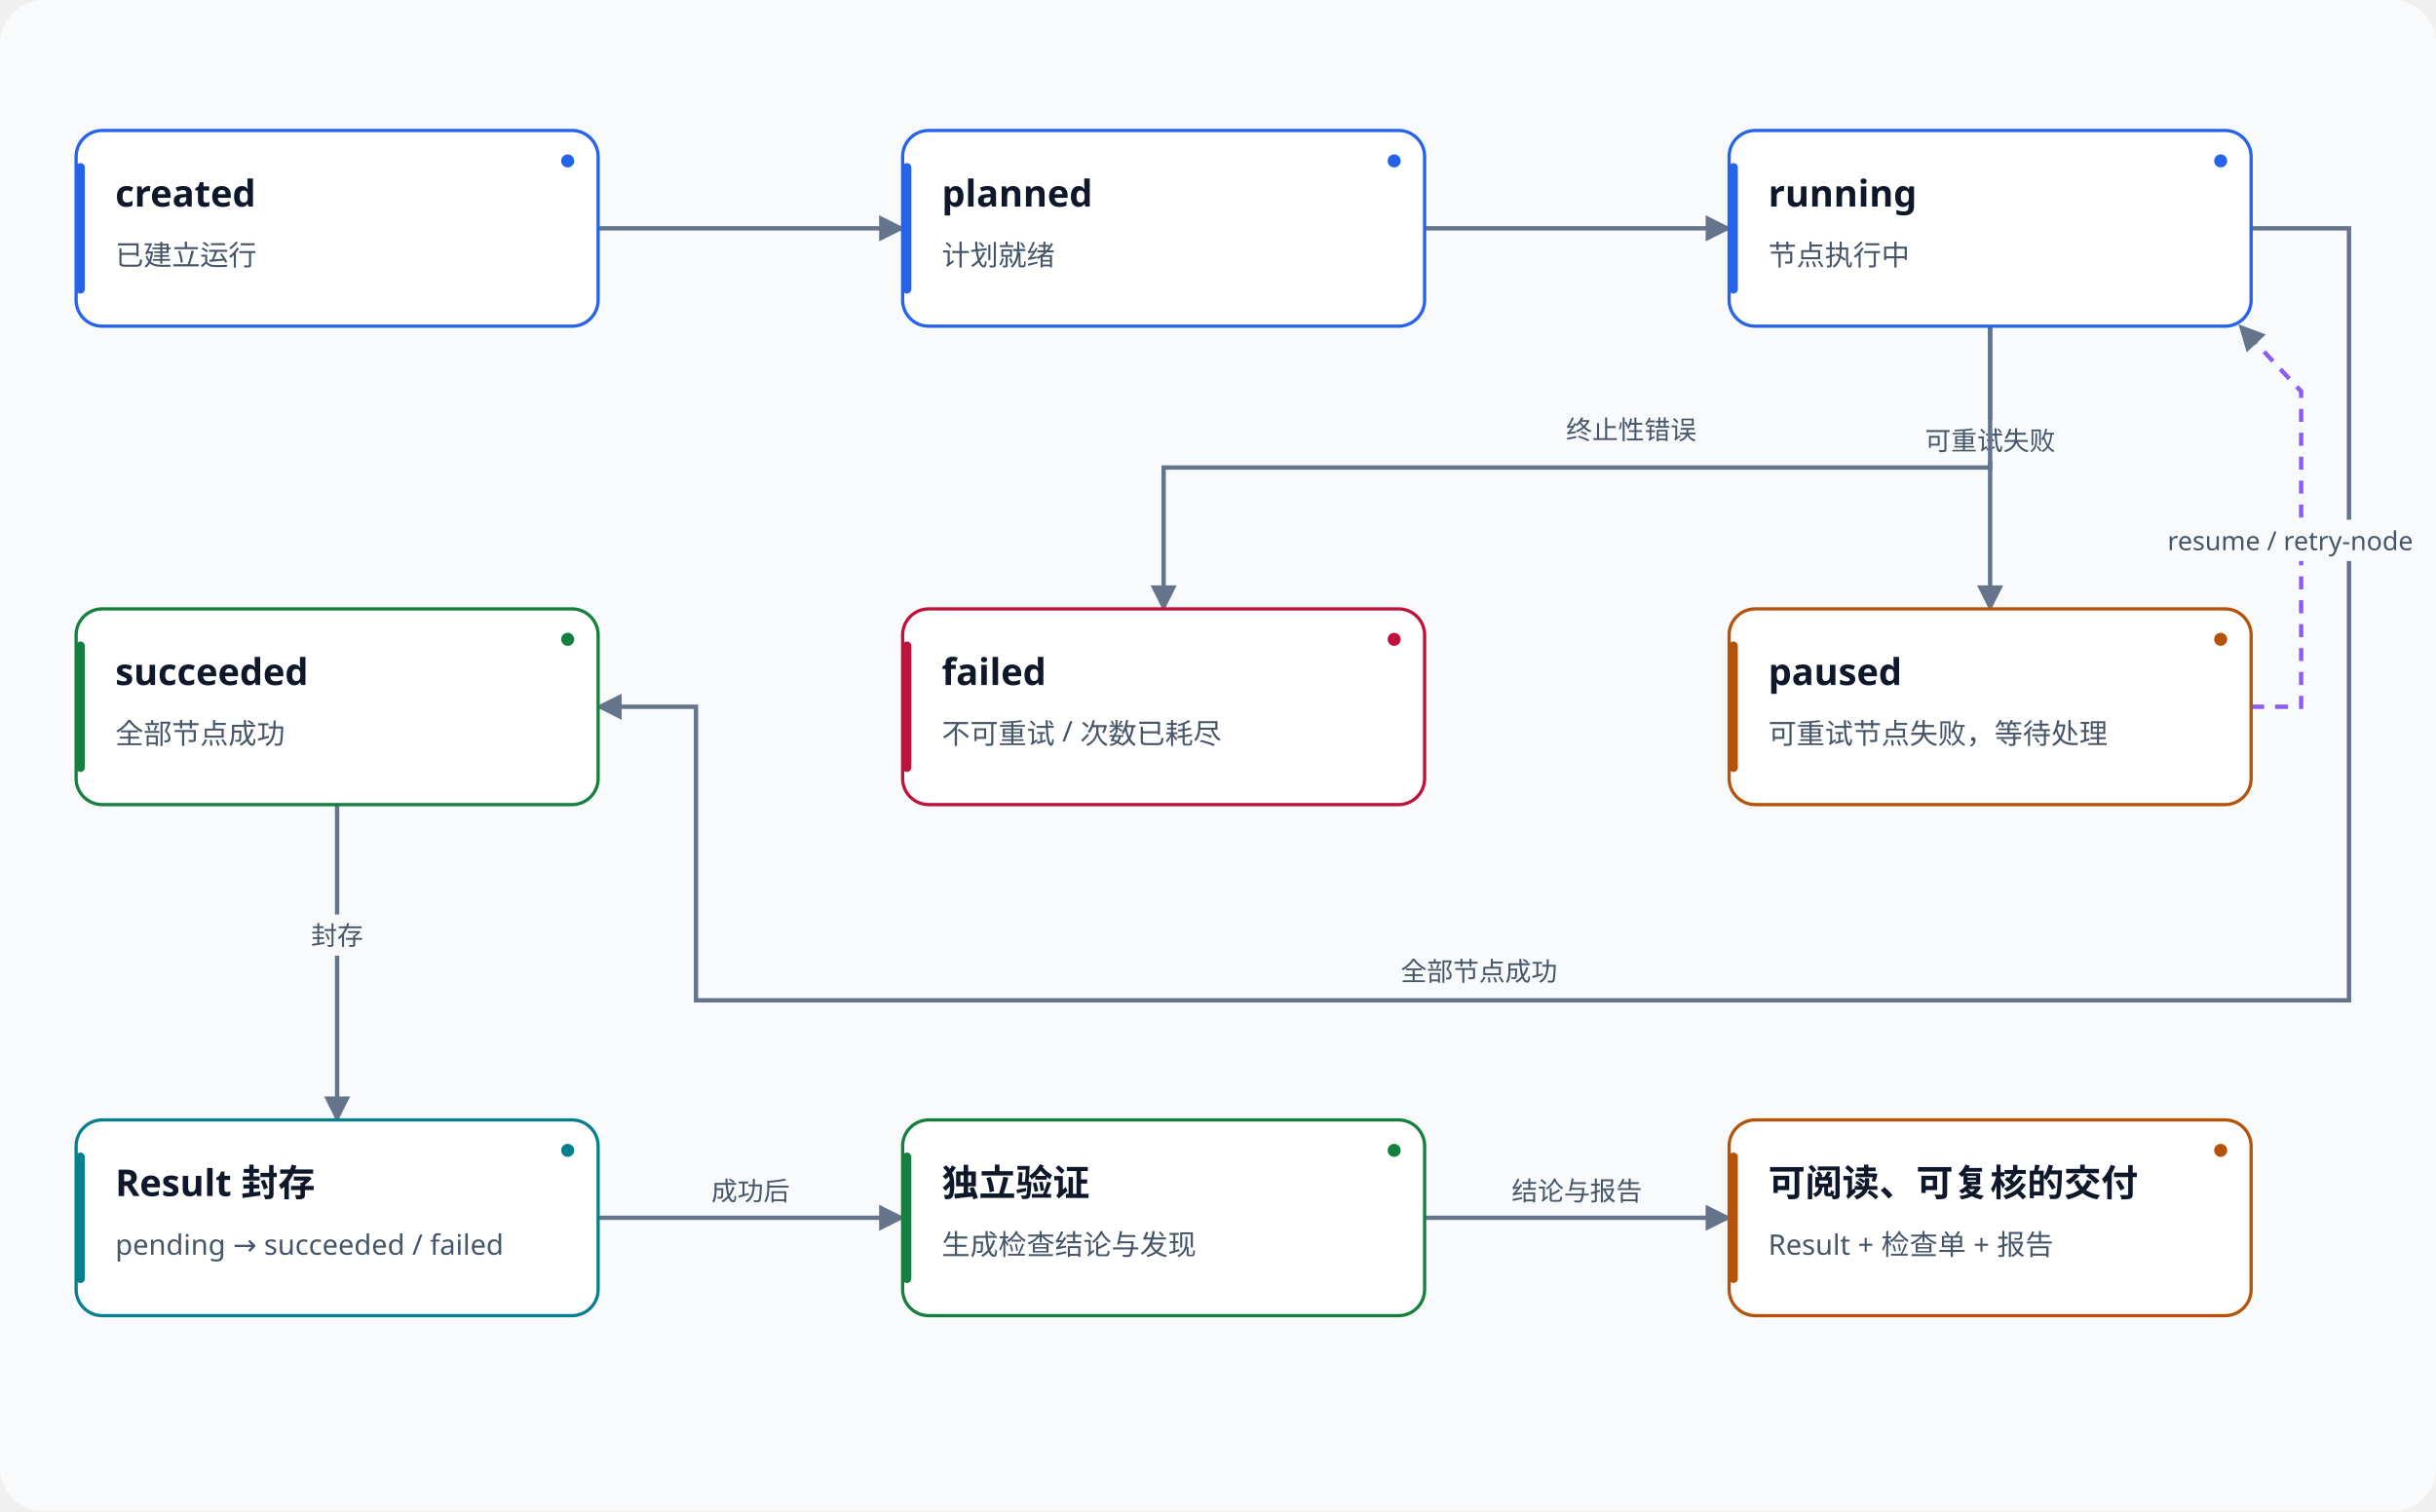
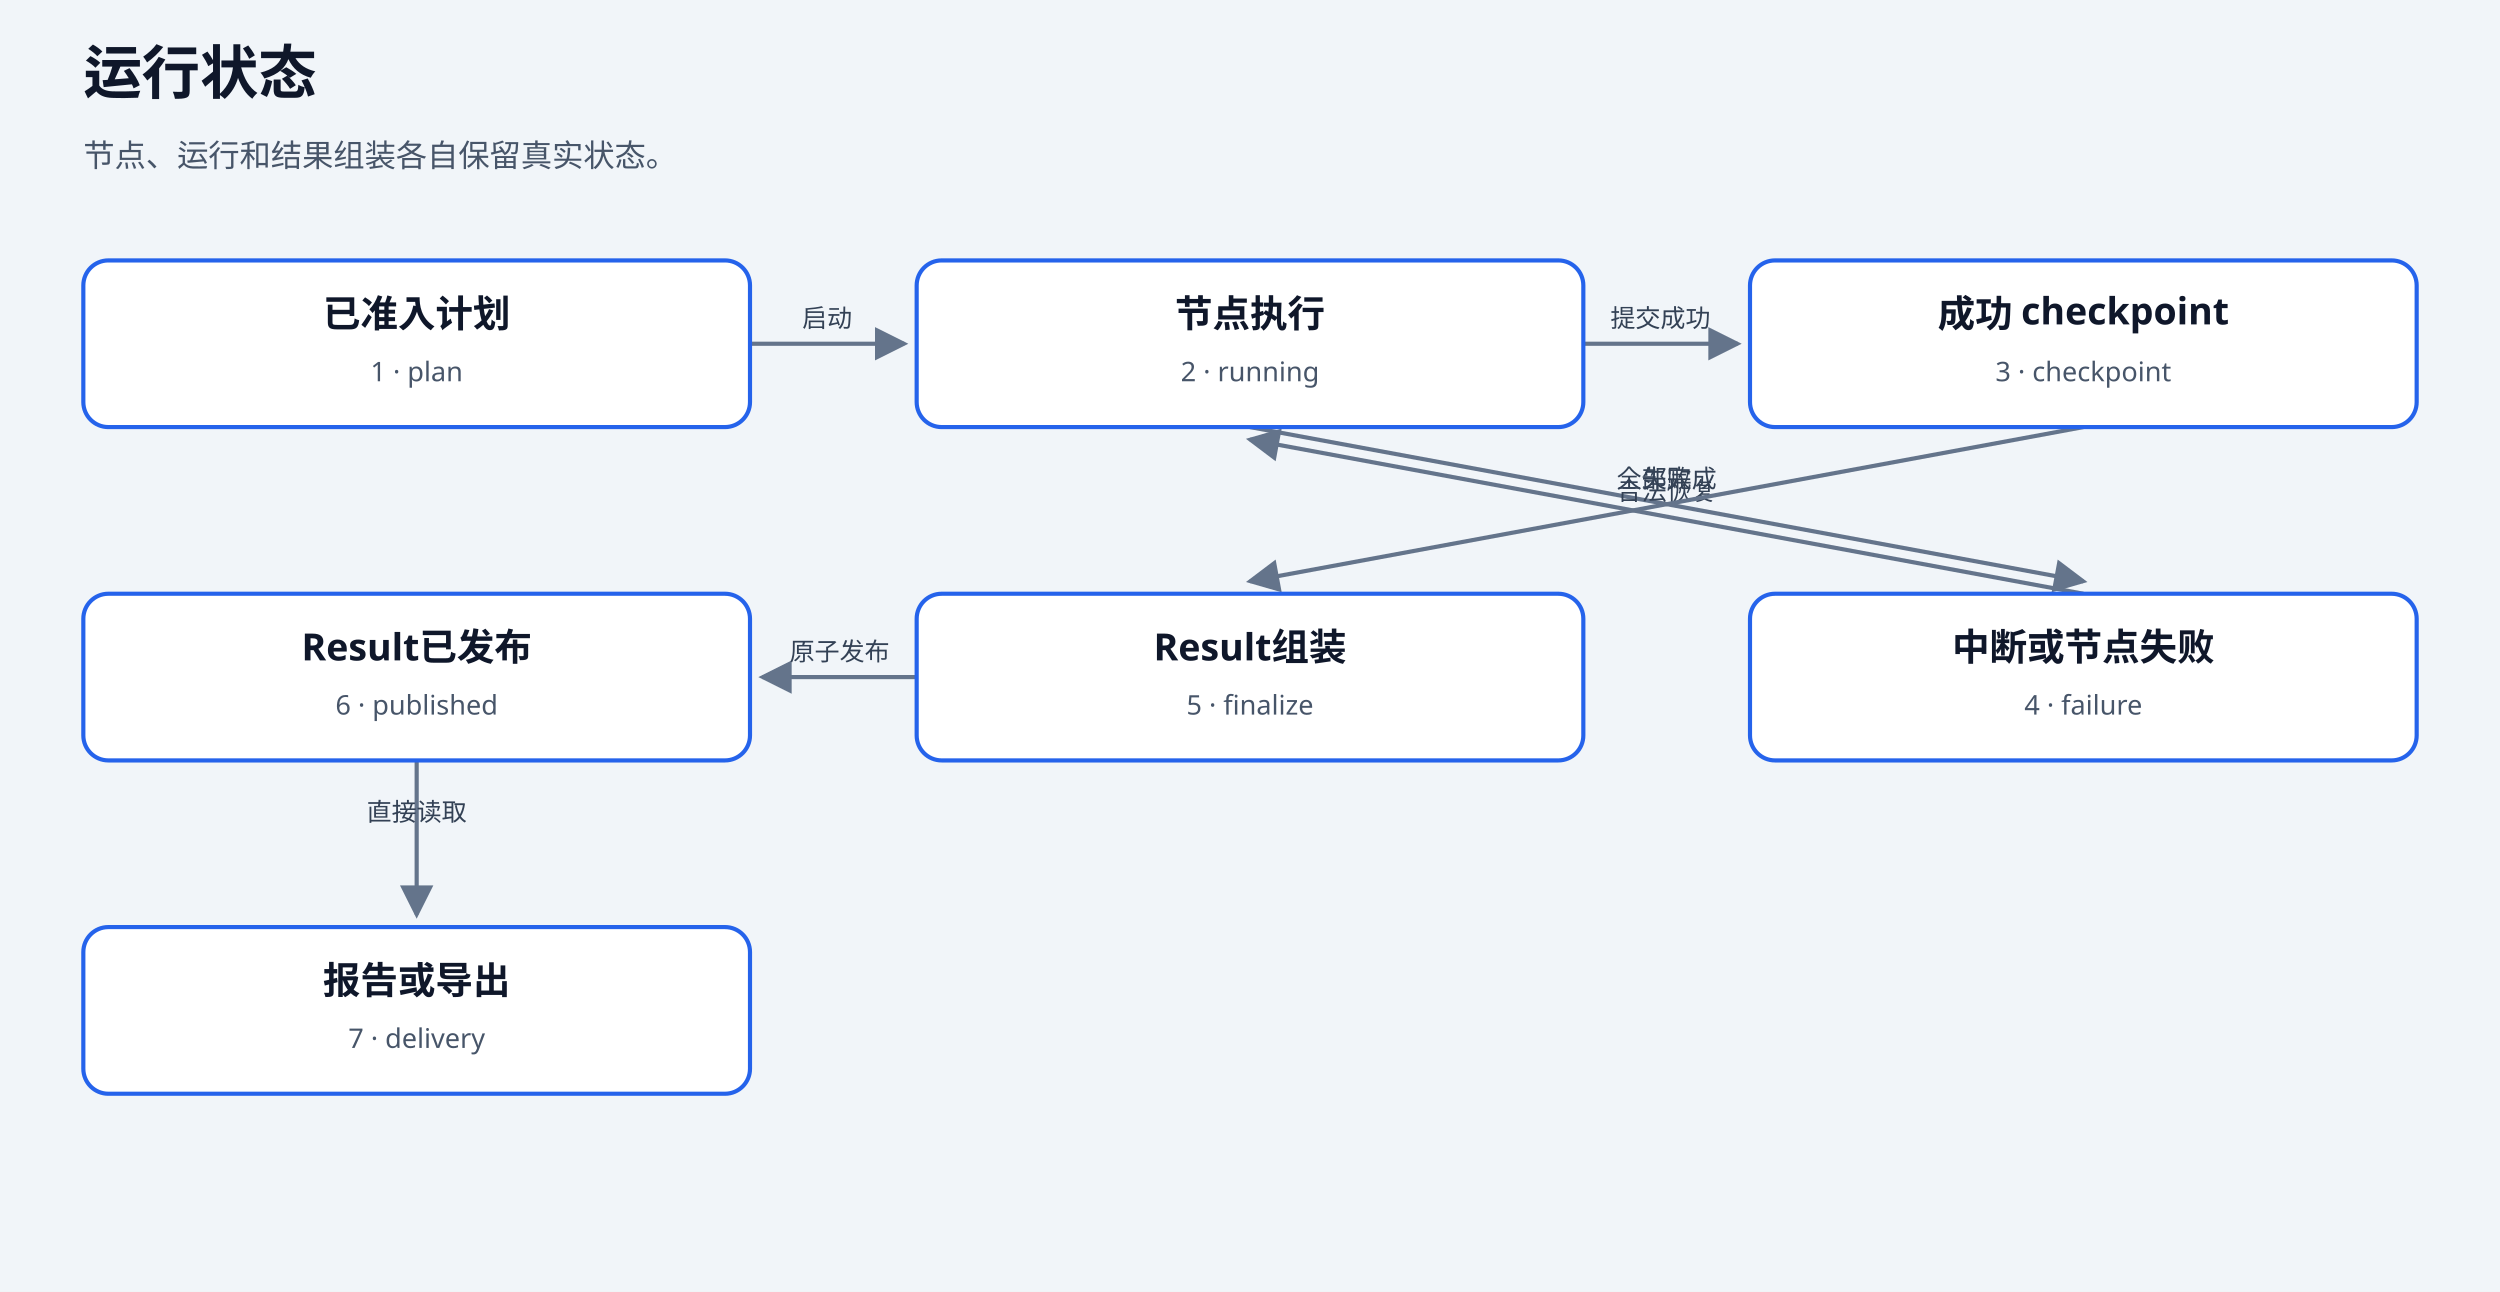
- <svg xmlns="http://www.w3.org/2000/svg" viewBox="0 0 1120 695" role="img" aria-label="程序跑完，不代表研究已验证">
+ <svg xmlns="http://www.w3.org/2000/svg" viewBox="0 0 1200 620" role="img" aria-label="运行状态" font-family="Microsoft YaHei, 微软雅黑" font-weight="400">
  <defs>
-     <marker id="arrow" viewBox="0 0 10 10" refX="9" refY="5" markerWidth="6" markerHeight="6" orient="auto-start-reverse">
-       <path d="M 0 0 L 10 5 L 0 10 z" fill="#64748b" />
+     <marker id="arrow" markerWidth="8" markerHeight="8" refX="7" refY="4" orient="auto">
+       <path d="M0,0 L8,4 L0,8" fill="#64748b" />
    </marker>
  </defs>
-   <style>text{font-family:"Microsoft YaHei","微软雅黑",sans-serif;font-style:normal}.node{cursor:pointer}.node:focus{outline:none}.node:focus-visible&gt;rect:first-of-type{stroke-dasharray:4 3}.dim{opacity:.17}.highlight&gt;rect:first-of-type{stroke-width:4}.edge{transition:opacity .15s}</style>
-   <rect width="1120" height="695" rx="20" fill="#f8fafc" />
-   <g class="edge" data-from="created" data-to="planned">
-     <path d="M275,105 L415,105" fill="none" stroke="#64748b" stroke-width="2" marker-end="url(#arrow)" />
+   <rect width="100%" height="100%" fill="#f1f5f9" />
+   <text x="40" y="45" font-size="28" font-weight="700" fill="#0f172a">运行状态</text>
+   <text x="40" y="80" font-size="15" fill="#475569">节点、运行和结果组装各自保留真实状态。</text>
+   <path d="M360,165 L434,165" stroke="#64748b" stroke-width="2" fill="none" marker-end="url(#arrow)" />
+   <text x="397" y="157" text-anchor="middle" font-size="12" fill="#334155">启动</text>
+   <path d="M760,165 L834,165" stroke="#64748b" stroke-width="2" fill="none" marker-end="url(#arrow)" />
+   <text x="797" y="157" text-anchor="middle" font-size="12" fill="#334155">提交成功</text>
+   <path d="M600,205 L1000,279" stroke="#64748b" stroke-width="2" fill="none" marker-end="url(#arrow)" />
+   <text x="800" y="234" text-anchor="middle" font-size="12" fill="#334155">失败</text>
+   <path d="M1000,285 L600,211" stroke="#64748b" stroke-width="2" fill="none" marker-end="url(#arrow)" />
+   <text x="800" y="240" text-anchor="middle" font-size="12" fill="#334155">合法恢复</text>
+   <path d="M1000,205 L600,279" stroke="#64748b" stroke-width="2" fill="none" marker-end="url(#arrow)" />
+   <text x="800" y="234" text-anchor="middle" font-size="12" fill="#334155">全部完成</text>
+   <path d="M440,325 L366,325" stroke="#64748b" stroke-width="2" fill="none" marker-end="url(#arrow)" />
+   <text x="403" y="317" text-anchor="middle" font-size="12" fill="#334155">原子发布</text>
+   <path d="M200,365 L200,439" stroke="#64748b" stroke-width="2" fill="none" marker-end="url(#arrow)" />
+   <text x="200" y="394" text-anchor="middle" font-size="12" fill="#334155">直接读取</text>
+   <g>
+     <rect x="40" y="125" width="320" height="80" rx="12" fill="#ffffff" stroke="#2563eb" stroke-width="2" />
+     <text x="200" y="157" text-anchor="middle" font-size="18" font-weight="700" fill="#0f172a">已准入计划</text>
+     <text x="200" y="183" text-anchor="middle" font-size="13" fill="#475569">1 · plan</text>
  </g>
-   <g class="edge" data-from="planned" data-to="running">
-     <path d="M655,105 L795,105" fill="none" stroke="#64748b" stroke-width="2" marker-end="url(#arrow)" />
+   <g>
+     <rect x="440" y="125" width="320" height="80" rx="12" fill="#ffffff" stroke="#2563eb" stroke-width="2" />
+     <text x="600" y="157" text-anchor="middle" font-size="18" font-weight="700" fill="#0f172a">节点执行</text>
+     <text x="600" y="183" text-anchor="middle" font-size="13" fill="#475569">2 · running</text>
  </g>
-   <g class="edge" data-from="running" data-to="paused">
-     <path d="M915,150 L915,280" fill="none" stroke="#64748b" stroke-width="2" marker-end="url(#arrow)" />
-     <rect x="878" y="193" width="74" height="19" rx="5" fill="#f8fafc" />
-     <text x="915" y="207" font-size="12" fill="#475569" font-weight="400" text-anchor="middle">可重试失败</text>
+   <g>
+     <rect x="840" y="125" width="320" height="80" rx="12" fill="#ffffff" stroke="#2563eb" stroke-width="2" />
+     <text x="1000" y="157" text-anchor="middle" font-size="18" font-weight="700" fill="#0f172a">成功 checkpoint</text>
+     <text x="1000" y="183" text-anchor="middle" font-size="13" fill="#475569">3 · checkpoint</text>
  </g>
-   <g class="edge" data-from="running" data-to="failed">
-     <path d="M915,150 L915,215 L535,215 L535,280" fill="none" stroke="#64748b" stroke-width="2" marker-end="url(#arrow)" />
-     <rect x="713" y="188" width="74" height="19" rx="5" fill="#f8fafc" />
-     <text x="750" y="202" font-size="12" fill="#475569" font-weight="400" text-anchor="middle">终止性错误</text>
+   <g>
+     <rect x="840" y="285" width="320" height="80" rx="12" fill="#ffffff" stroke="#2563eb" stroke-width="2" />
+     <text x="1000" y="317" text-anchor="middle" font-size="18" font-weight="700" fill="#0f172a">中断或节点失败</text>
+     <text x="1000" y="343" text-anchor="middle" font-size="13" fill="#475569">4 · failure</text>
  </g>
-   <g class="edge" data-from="running" data-to="success">
-     <path d="M1035,105 L1080,105 L1080,460 L320,460 L320,325 L275,325" fill="none" stroke="#64748b" stroke-width="2" marker-end="url(#arrow)" />
-     <rect x="637" y="437" width="86" height="19" rx="5" fill="#f8fafc" />
-     <text x="680" y="451" font-size="12" fill="#475569" font-weight="400" text-anchor="middle">全部节点成功</text>
+   <g>
+     <rect x="440" y="285" width="320" height="80" rx="12" fill="#ffffff" stroke="#2563eb" stroke-width="2" />
+     <text x="600" y="317" text-anchor="middle" font-size="18" font-weight="700" fill="#0f172a">Result组装</text>
+     <text x="600" y="343" text-anchor="middle" font-size="13" fill="#475569">5 · finalize</text>
  </g>
-   <g class="edge" data-from="paused" data-to="running">
-     <path d="M1035,325 L1058,325 L1058,180 L1030,150" fill="none" stroke="#8b5cf6" stroke-width="2" stroke-dasharray="6 5" marker-end="url(#arrow)" />
-     <rect x="932" y="239" width="242" height="19" rx="5" fill="#f8fafc" />
-     <text x="1053" y="253" font-size="12" fill="#475569" font-weight="400" text-anchor="middle">resume / retry-node</text>
+   <g>
+     <rect x="40" y="285" width="320" height="80" rx="12" fill="#ffffff" stroke="#2563eb" stroke-width="2" />
+     <text x="200" y="317" text-anchor="middle" font-size="18" font-weight="700" fill="#0f172a">Result已发布</text>
+     <text x="200" y="343" text-anchor="middle" font-size="13" fill="#475569">6 · published</text>
  </g>
-   <g class="edge" data-from="success" data-to="finalize">
-     <path d="M155,370 L155,515" fill="none" stroke="#64748b" stroke-width="2" marker-end="url(#arrow)" />
-     <rect x="136" y="420.5" width="38" height="19" rx="5" fill="#f8fafc" />
-     <text x="155" y="434.5" font-size="12" fill="#475569" font-weight="400" text-anchor="middle">封存</text>
-   </g>
-   <g class="edge" data-from="finalize" data-to="verify">
-     <path d="M275,560 L415,560" fill="none" stroke="#64748b" stroke-width="2" marker-end="url(#arrow)" />
-     <rect x="320" y="538" width="50" height="19" rx="5" fill="#f8fafc" />
-     <text x="345" y="552" font-size="12" fill="#475569" font-weight="400" text-anchor="middle">成功后</text>
-   </g>
-   <g class="edge" data-from="verify" data-to="delivery">
-     <path d="M655,560 L795,560" fill="none" stroke="#64748b" stroke-width="2" marker-end="url(#arrow)" />
-     <rect x="688" y="538" width="74" height="19" rx="5" fill="#f8fafc" />
-     <text x="725" y="552" font-size="12" fill="#475569" font-weight="400" text-anchor="middle">结论与报告</text>
-   </g>
-   <g class="node" data-id="created" tabindex="0" role="button" aria-pressed="false" aria-label="created">
-     <rect x="35" y="60" width="240" height="90" rx="12" fill="white" stroke="#2563eb" stroke-width="1.5" />
-     <rect x="35" y="75" width="4" height="60" rx="2" fill="#2563eb" />
-     <text x="53" y="95" font-size="17" fill="#0f172a" font-weight="700" text-anchor="start">created</text>
-     <text x="53" y="122" font-size="13" fill="#475569" font-weight="400" text-anchor="start">已建立运行</text>
-     <circle cx="261" cy="74" r="3" fill="#2563eb" />
-   </g>
-   <g class="node" data-id="planned" tabindex="0" role="button" aria-pressed="false" aria-label="planned">
-     <rect x="415" y="60" width="240" height="90" rx="12" fill="white" stroke="#2563eb" stroke-width="1.5" />
-     <rect x="415" y="75" width="4" height="60" rx="2" fill="#2563eb" />
-     <text x="433" y="95" font-size="17" fill="#0f172a" font-weight="700" text-anchor="start">planned</text>
-     <text x="433" y="122" font-size="13" fill="#475569" font-weight="400" text-anchor="start">计划就绪</text>
-     <circle cx="641" cy="74" r="3" fill="#2563eb" />
-   </g>
-   <g class="node" data-id="running" tabindex="0" role="button" aria-pressed="false" aria-label="running">
-     <rect x="795" y="60" width="240" height="90" rx="12" fill="white" stroke="#2563eb" stroke-width="1.5" />
-     <rect x="795" y="75" width="4" height="60" rx="2" fill="#2563eb" />
-     <text x="813" y="95" font-size="17" fill="#0f172a" font-weight="700" text-anchor="start">running</text>
-     <text x="813" y="122" font-size="13" fill="#475569" font-weight="400" text-anchor="start">节点执行中</text>
-     <circle cx="1021" cy="74" r="3" fill="#2563eb" />
-   </g>
-   <g class="node" data-id="paused" tabindex="0" role="button" aria-pressed="false" aria-label="paused">
-     <rect x="795" y="280" width="240" height="90" rx="12" fill="white" stroke="#b45309" stroke-width="1.5" />
-     <rect x="795" y="295" width="4" height="60" rx="2" fill="#b45309" />
-     <text x="813" y="315" font-size="17" fill="#0f172a" font-weight="700" text-anchor="start">paused</text>
-     <text x="813" y="342" font-size="13" fill="#475569" font-weight="400" text-anchor="start">可重试节点失败，等待处理</text>
-     <circle cx="1021" cy="294" r="3" fill="#b45309" />
-   </g>
-   <g class="node" data-id="failed" tabindex="0" role="button" aria-pressed="false" aria-label="failed">
-     <rect x="415" y="280" width="240" height="90" rx="12" fill="white" stroke="#be123c" stroke-width="1.5" />
-     <rect x="415" y="295" width="4" height="60" rx="2" fill="#be123c" />
-     <text x="433" y="315" font-size="17" fill="#0f172a" font-weight="700" text-anchor="start">failed</text>
-     <text x="433" y="342" font-size="13" fill="#475569" font-weight="400" text-anchor="start">不可重试 / 次数已耗尽</text>
-     <circle cx="641" cy="294" r="3" fill="#be123c" />
-   </g>
-   <g class="node" data-id="success" tabindex="0" role="button" aria-pressed="false" aria-label="succeeded">
-     <rect x="35" y="280" width="240" height="90" rx="12" fill="white" stroke="#15803d" stroke-width="1.5" />
-     <rect x="35" y="295" width="4" height="60" rx="2" fill="#15803d" />
-     <text x="53" y="315" font-size="17" fill="#0f172a" font-weight="700" text-anchor="start">succeeded</text>
-     <text x="53" y="342" font-size="13" fill="#475569" font-weight="400" text-anchor="start">全部节点成功</text>
-     <circle cx="261" cy="294" r="3" fill="#15803d" />
-   </g>
-   <g class="node" data-id="finalize" tabindex="0" role="button" aria-pressed="false" aria-label="Result 封存">
-     <rect x="35" y="515" width="240" height="90" rx="12" fill="white" stroke="#087f8c" stroke-width="1.5" />
-     <rect x="35" y="530" width="4" height="60" rx="2" fill="#087f8c" />
-     <text x="53" y="550" font-size="17" fill="#0f172a" font-weight="700" text-anchor="start">Result 封存</text>
-     <text x="53" y="577" font-size="13" fill="#475569" font-weight="400" text-anchor="start">pending → succeeded / failed</text>
-     <circle cx="261" cy="529" r="3" fill="#087f8c" />
-   </g>
-   <g class="node" data-id="verify" tabindex="0" role="button" aria-pressed="false" aria-label="独立验证">
-     <rect x="415" y="515" width="240" height="90" rx="12" fill="white" stroke="#15803d" stroke-width="1.5" />
-     <rect x="415" y="530" width="4" height="60" rx="2" fill="#15803d" />
-     <text x="433" y="550" font-size="17" fill="#0f172a" font-weight="700" text-anchor="start">独立验证</text>
-     <text x="433" y="577" font-size="13" fill="#475569" font-weight="400" text-anchor="start">生成检查结论与发现</text>
-     <circle cx="641" cy="529" r="3" fill="#15803d" />
-   </g>
-   <g class="node" data-id="delivery" tabindex="0" role="button" aria-pressed="false" aria-label="可阅读、可复核的交付">
-     <rect x="795" y="515" width="240" height="90" rx="12" fill="white" stroke="#b45309" stroke-width="1.5" />
-     <rect x="795" y="530" width="4" height="60" rx="2" fill="#b45309" />
-     <text x="813" y="550" font-size="17" fill="#0f172a" font-weight="700" text-anchor="start">可阅读、可复核的交付</text>
-     <text x="813" y="577" font-size="13" fill="#475569" font-weight="400" text-anchor="start">Result + 检查单 + 报告</text>
-     <circle cx="1021" cy="529" r="3" fill="#b45309" />
+   <g>
+     <rect x="40" y="445" width="320" height="80" rx="12" fill="#ffffff" stroke="#2563eb" stroke-width="2" />
+     <text x="200" y="477" text-anchor="middle" font-size="18" font-weight="700" fill="#0f172a">报告或导出</text>
+     <text x="200" y="503" text-anchor="middle" font-size="13" fill="#475569">7 · delivery</text>
  </g>
</svg>
